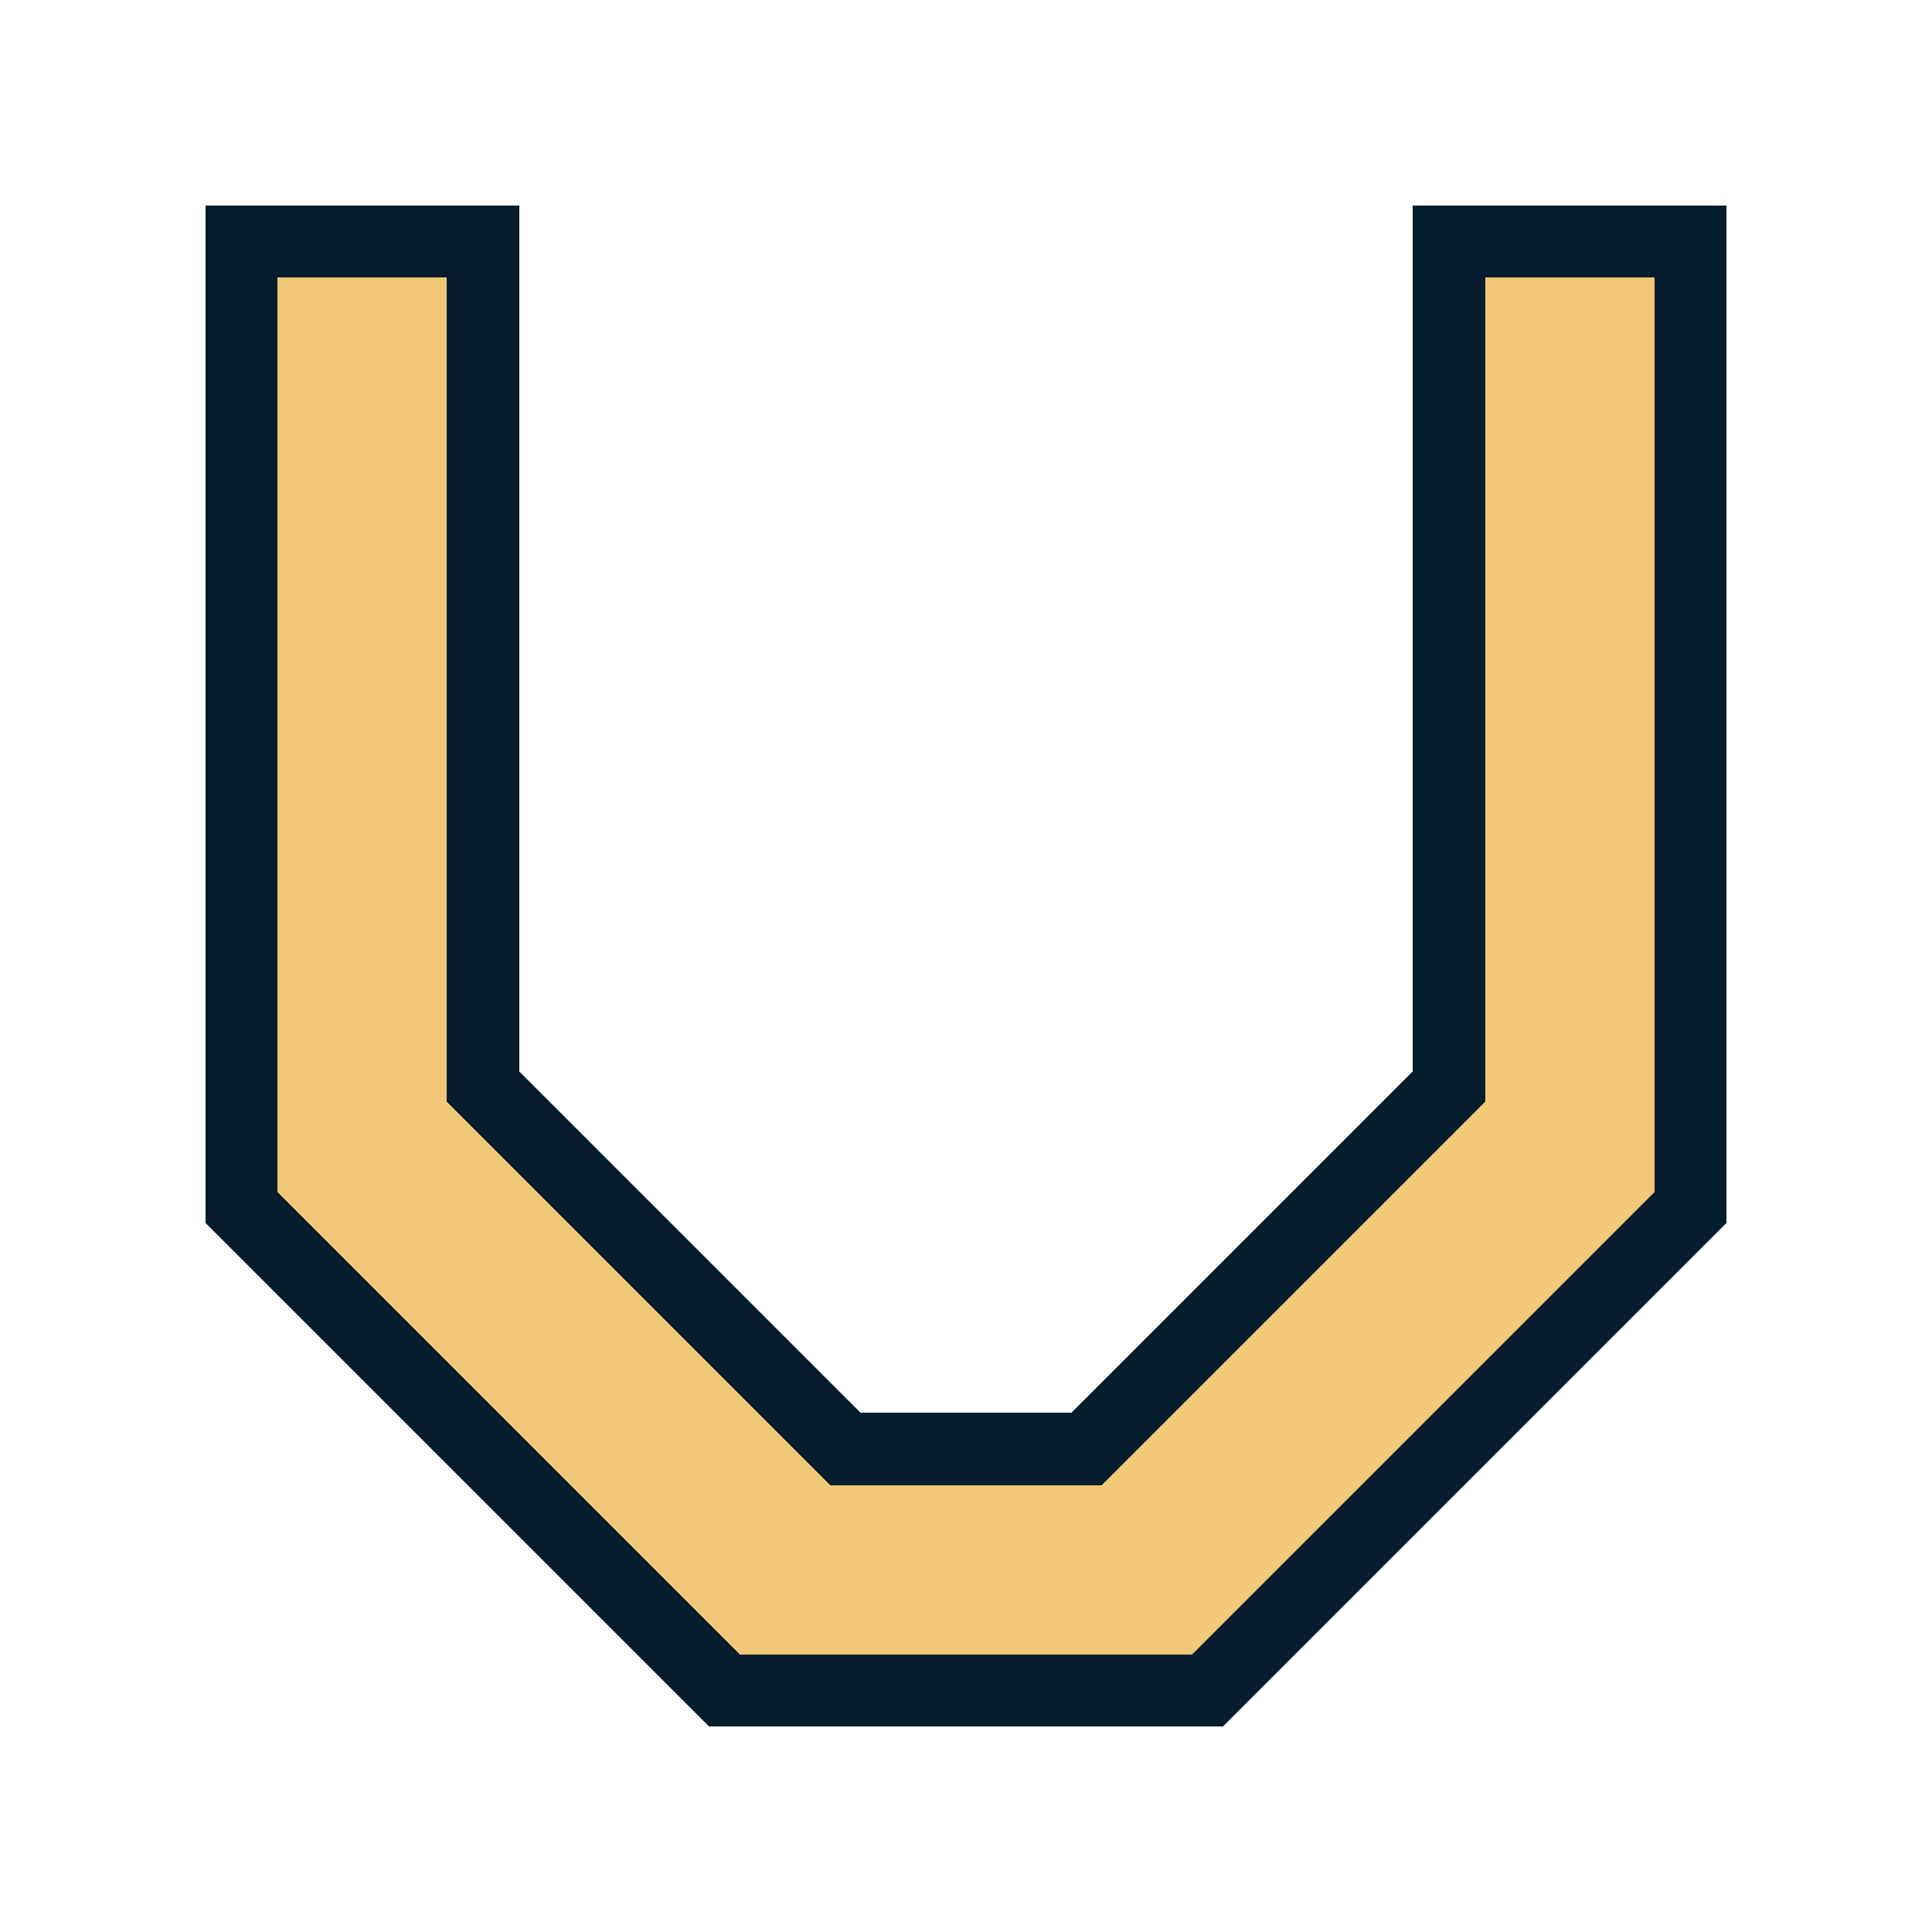
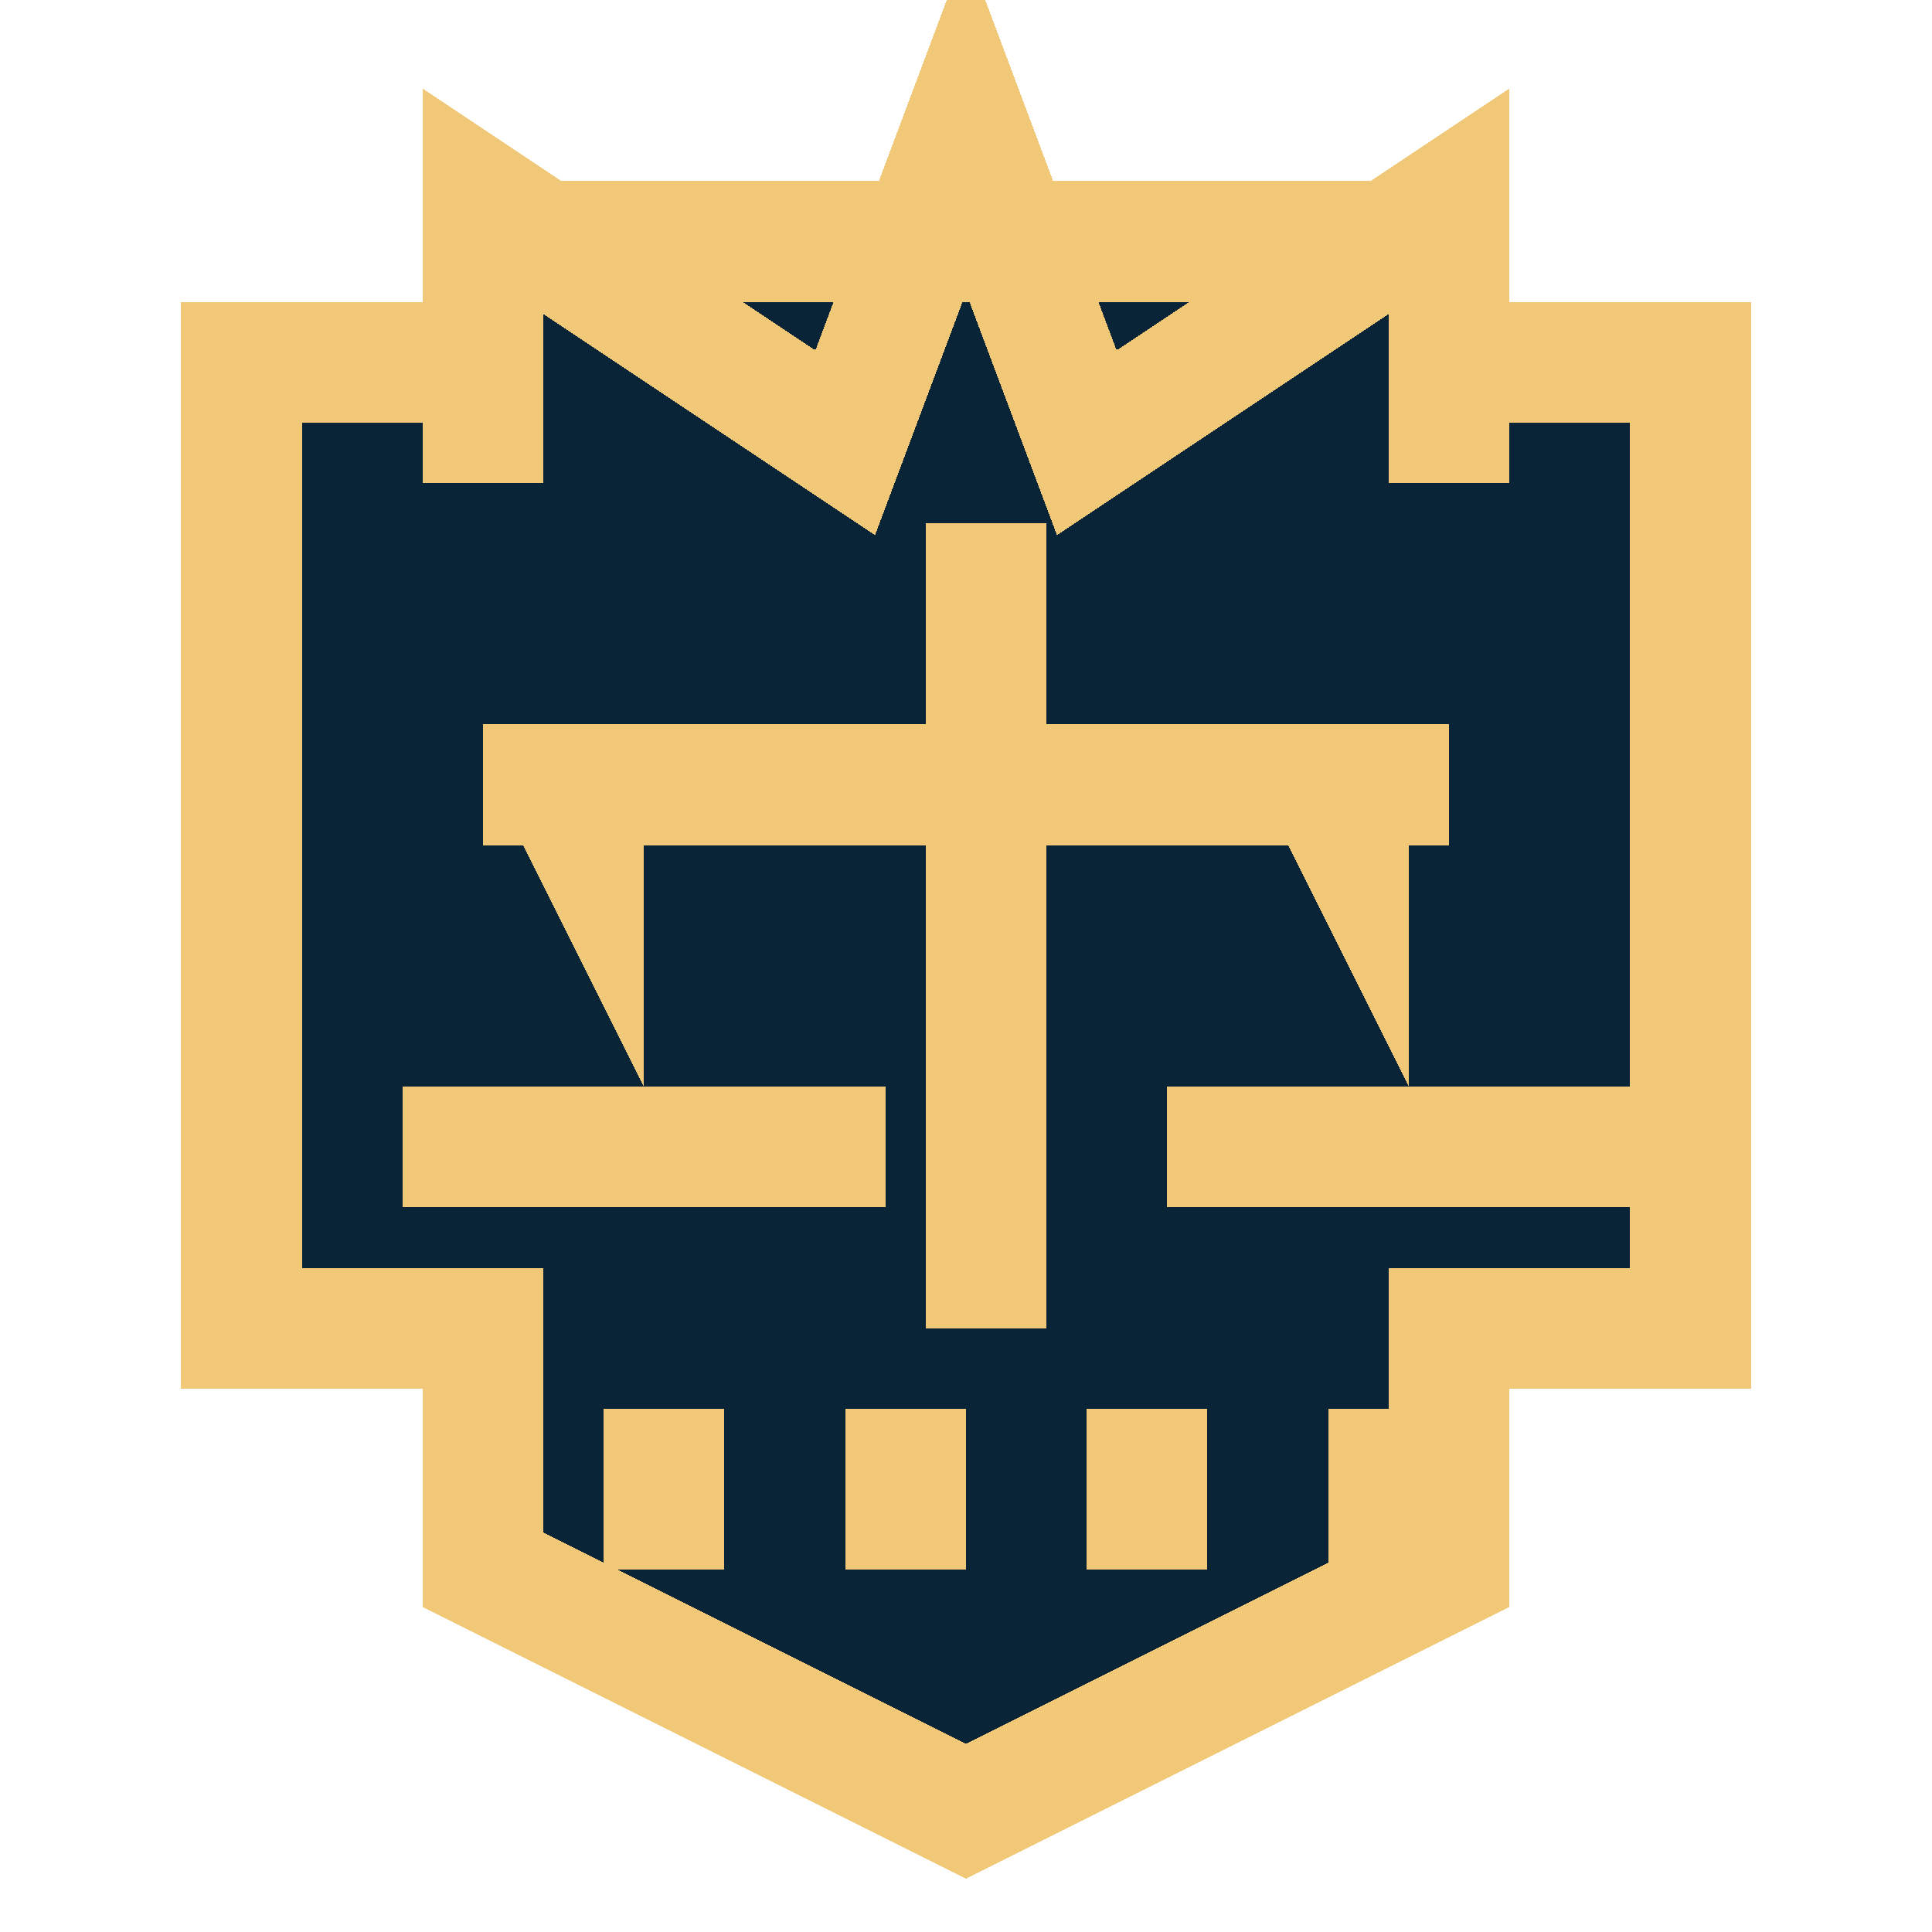
- <svg xmlns="http://www.w3.org/2000/svg" viewBox="0 0 16 16" shape-rendering="crispEdges">
-   <path d="M4 2H2v8l4 4h4l4-4V2h-2v7l-3 3H7L4 9z" fill="#f1c778" stroke="#061d2e" stroke-width=".6" />
+ <svg xmlns="http://www.w3.org/2000/svg" viewBox="0 0 48 48" shape-rendering="crispEdges">
+   <path d="M12 6h24v3h6v24h-6v6l-12 6-12-6v-6H6V9h6z" fill="#092436" stroke="#f1c778" stroke-width="3" />
+   <path d="M23 13h3v20h-3zM12 18h24v3H12zM13 21h3v6h-6v3h12v-3h-6zM32 21h3v6h-6v3h12v-3h-6z" fill="#f1c778" />
+   <path d="M15 35h3v4h-3z" fill="#f1c778" />
+   <path d="M21 35h3v4h-3z" fill="#f1c778" />
+   <path d="M27 35h3v4h-3z" fill="#f1c778" />
+   <path d="M33 35h3v4h-3z" fill="#f1c778" />
+   <path d="M12 12V5l9 6 3-8 3 8 9-6v7" fill="none" stroke="#f1c778" stroke-width="3" />
</svg>
